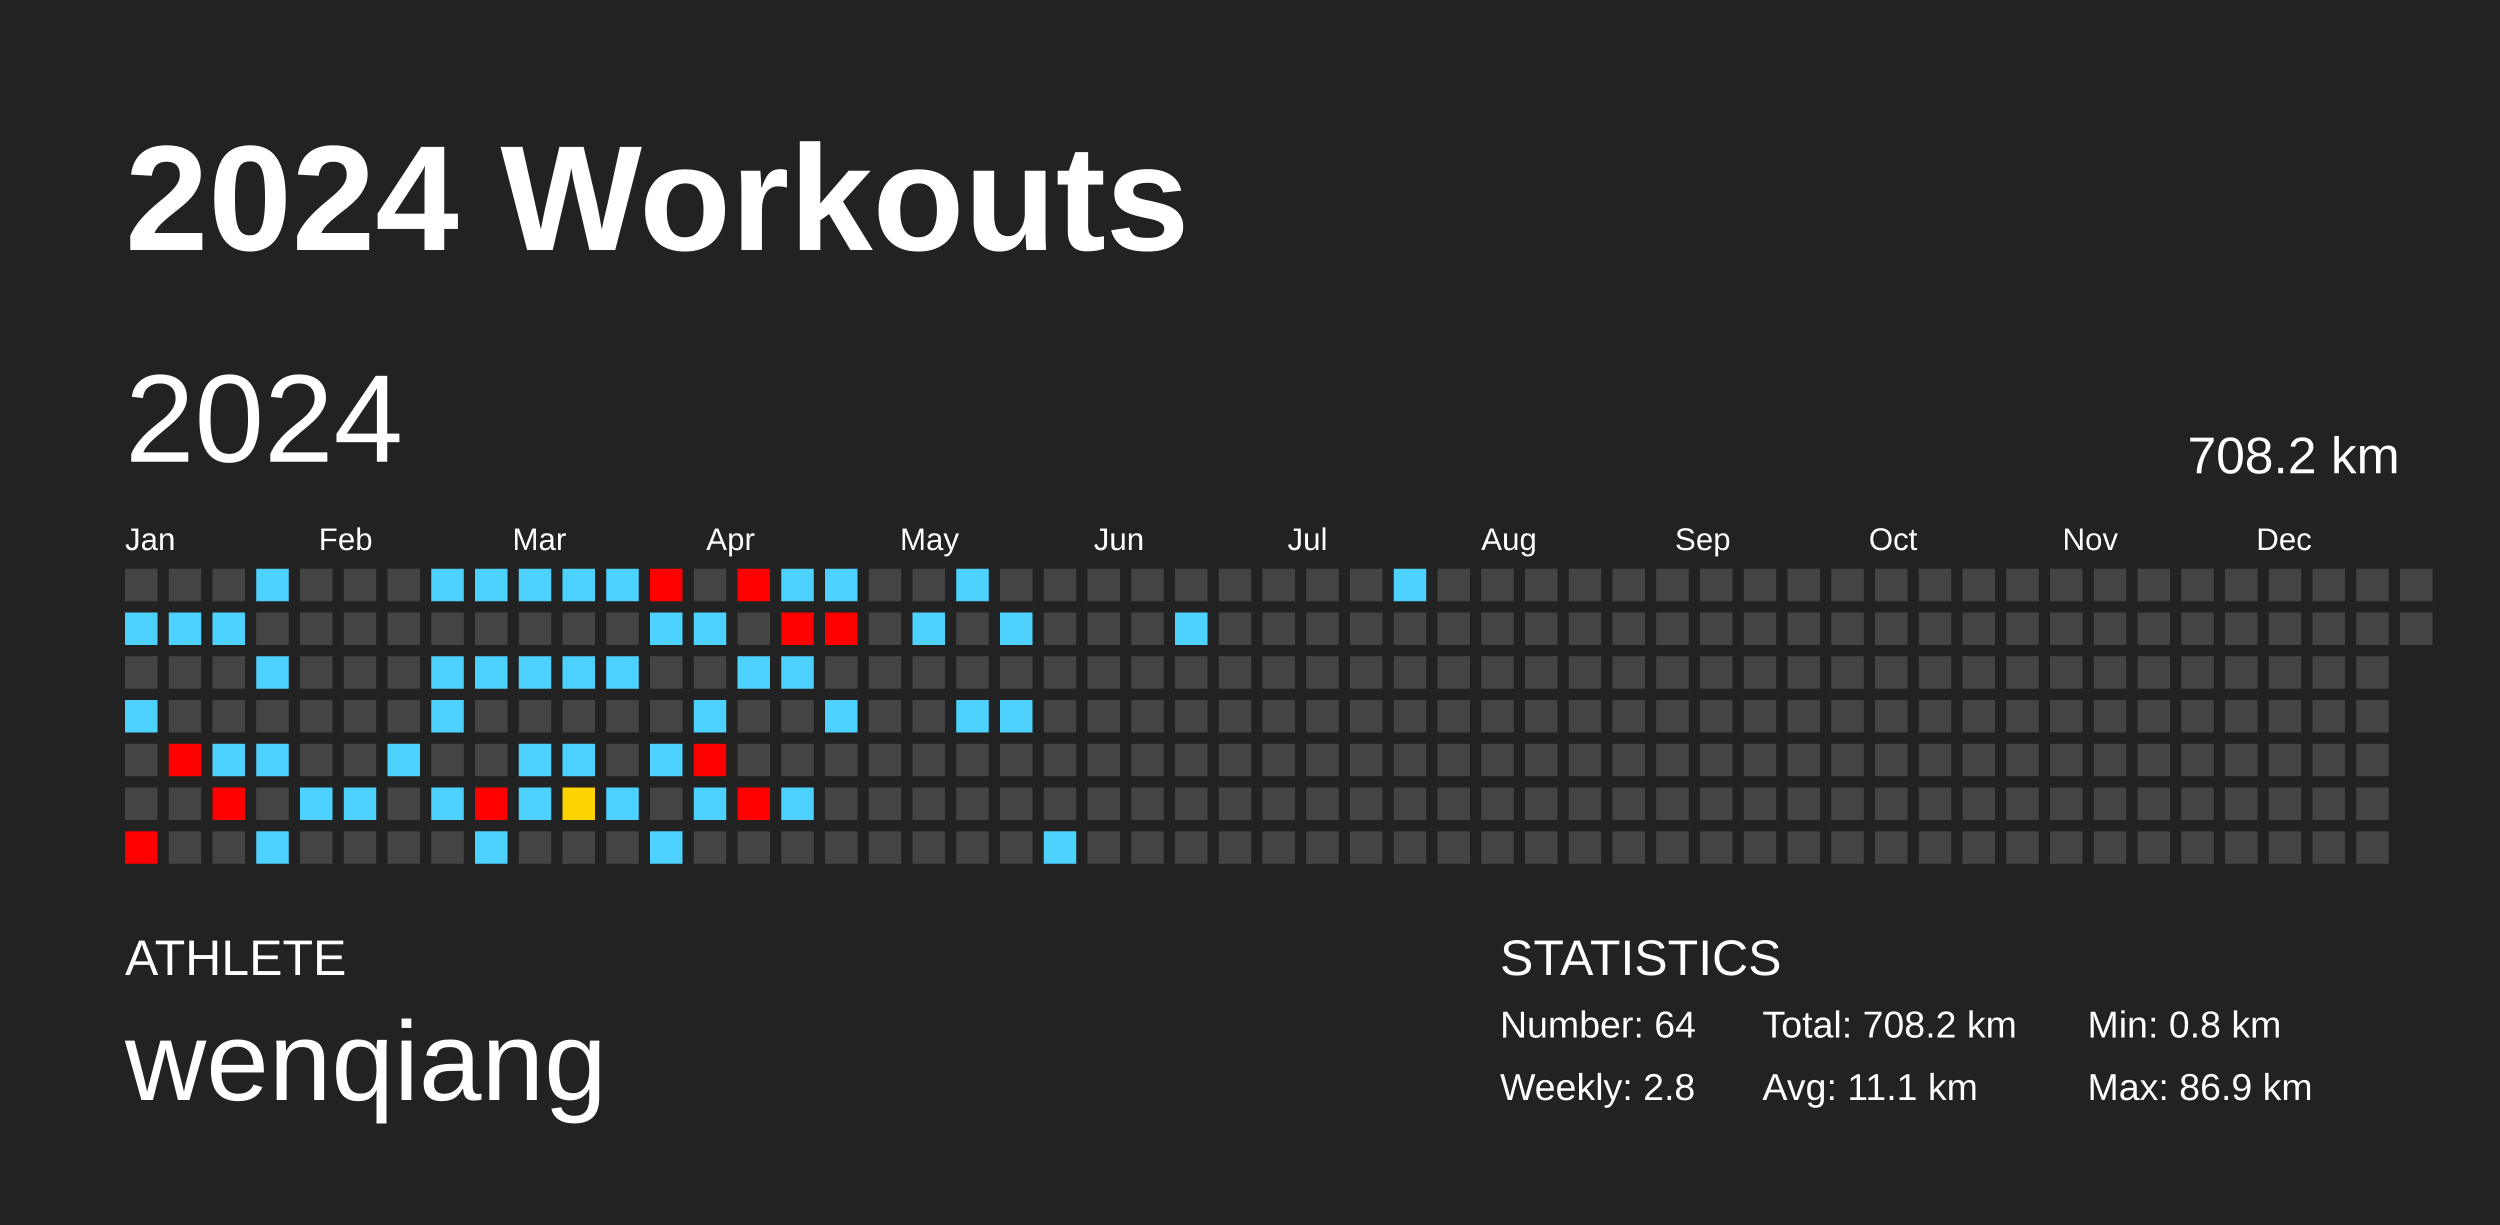
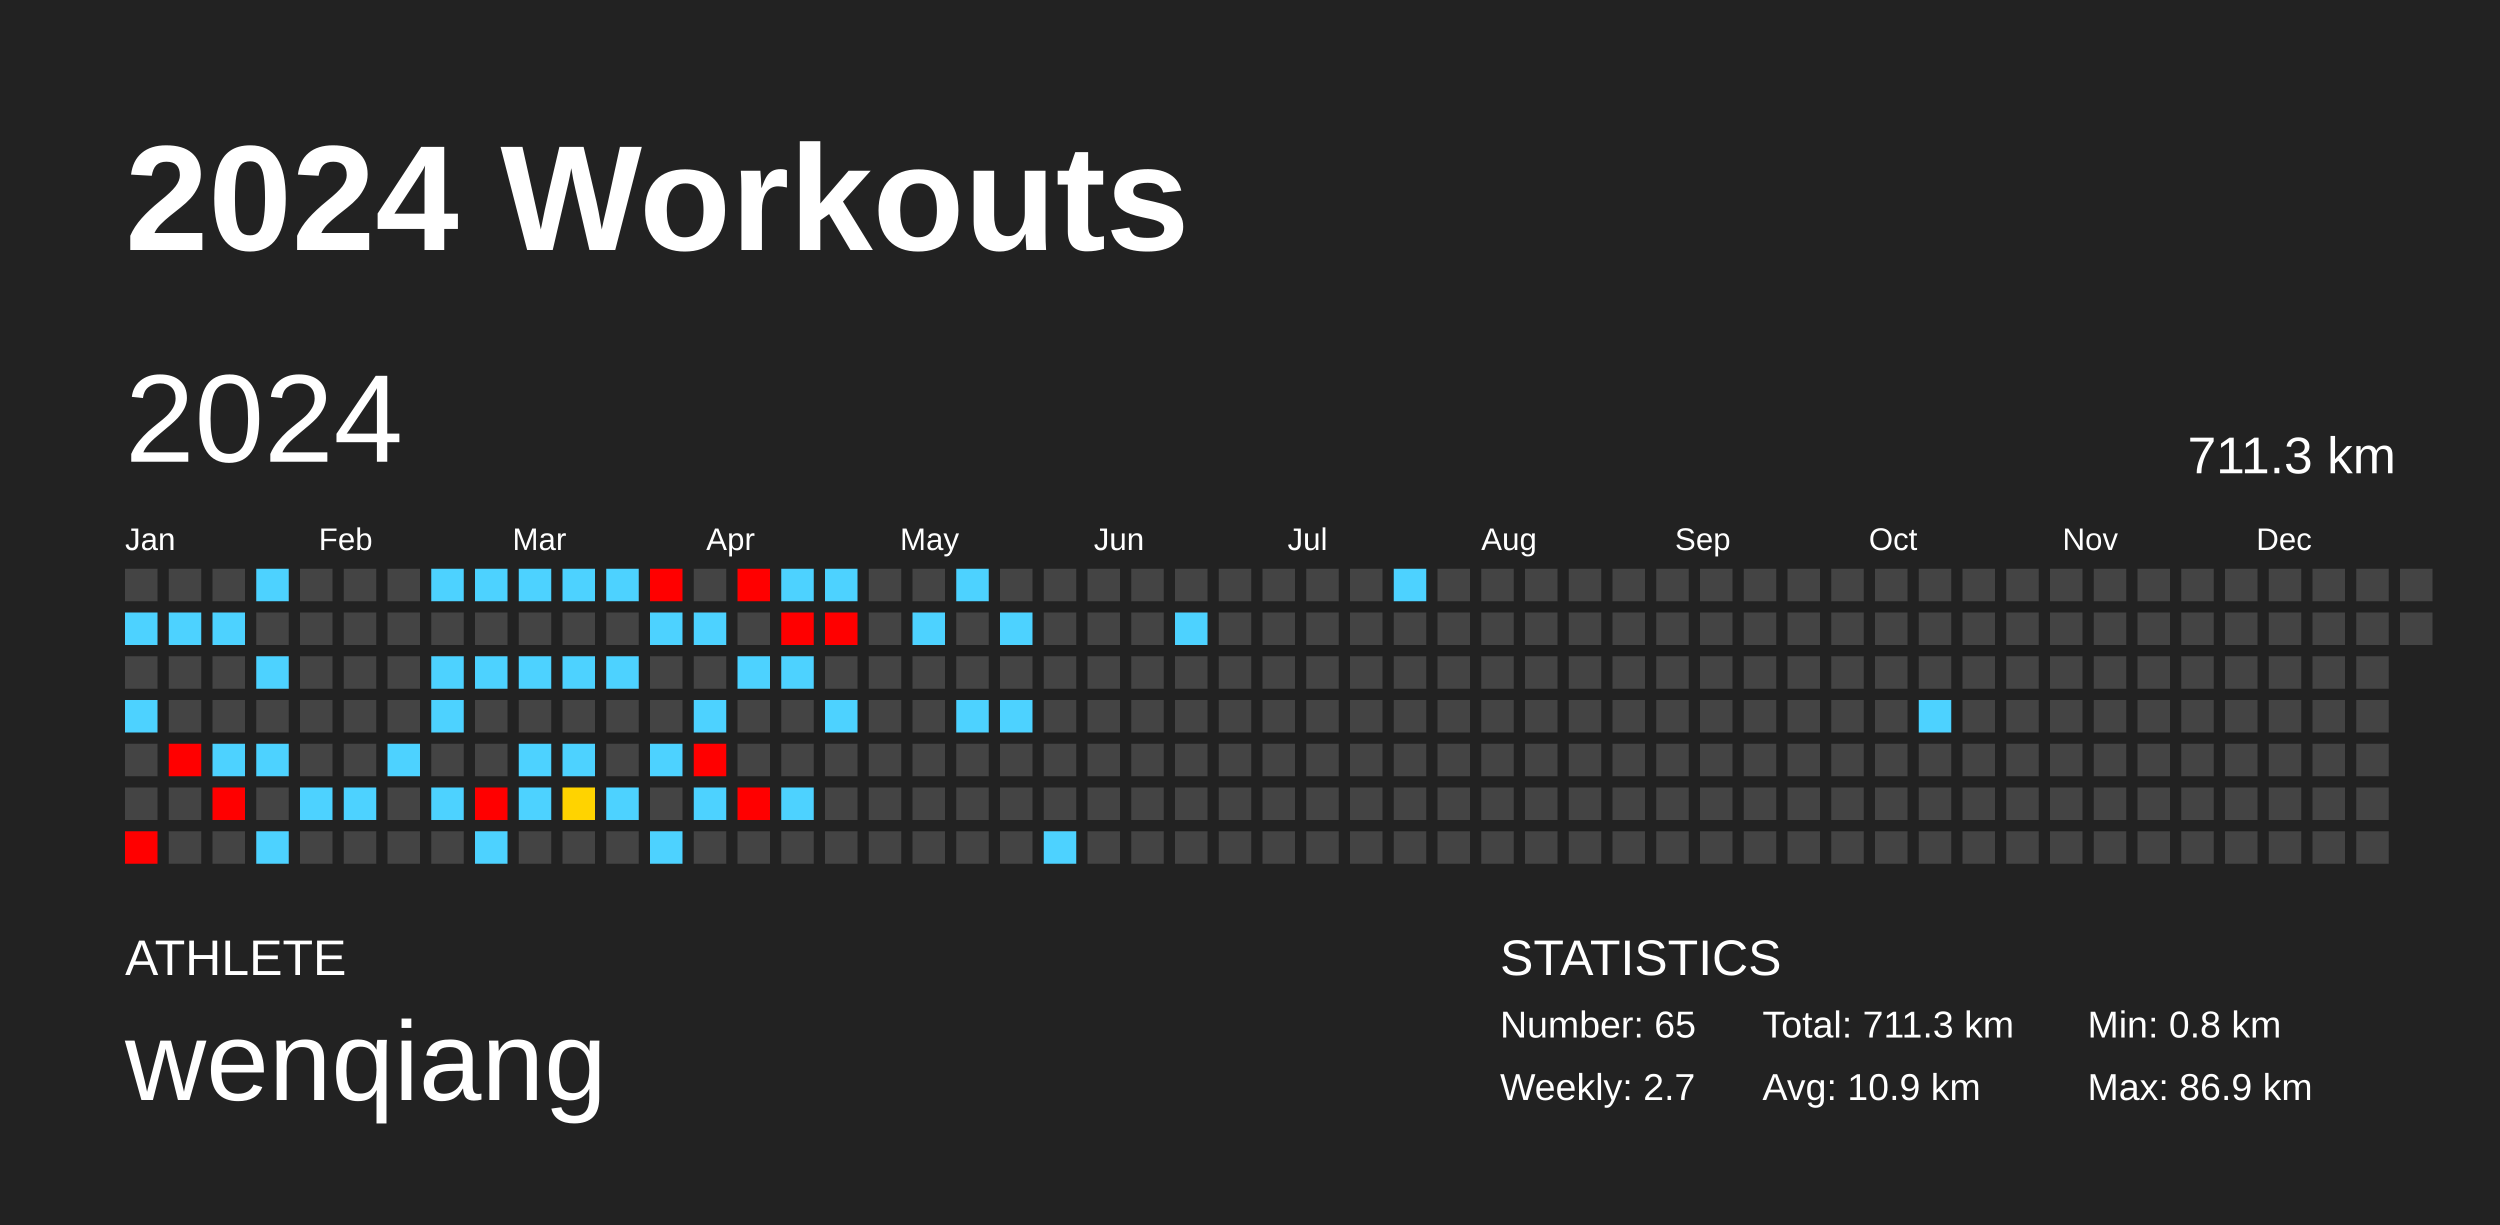
<svg xmlns="http://www.w3.org/2000/svg" baseProfile="full" height="98mm" version="1.1" viewBox="0,0,200,98" width="200mm">
  <defs />
  <rect fill="#222222" height="98" width="200" x="0" y="0" />
  <text fill="#FFFFFF" style="font-size:12px; font-family:Arial; font-weight:bold;" x="10" y="20">2024 Workouts</text>
  <text fill="#FFFFFF" style="font-size:4px; font-family:Arial" x="10" y="78">ATHLETE</text>
  <text fill="#FFFFFF" style="font-size:9px; font-family:Arial" x="10" y="88">wenqiang</text>
  <text fill="#FFFFFF" style="font-size:4px; font-family:Arial" x="120" y="78">STATISTICS</text>
-   <text fill="#FFFFFF" style="font-size:3px; font-family:Arial" x="120" y="83">Number: 64</text>
-   <text fill="#FFFFFF" style="font-size:3px; font-family:Arial" x="120" y="88">Weekly: 2.8</text>
-   <text fill="#FFFFFF" style="font-size:3px; font-family:Arial" x="141" y="83">Total: 708.2 km</text>
-   <text fill="#FFFFFF" style="font-size:3px; font-family:Arial" x="141" y="88">Avg: 11.1 km</text>
+   <text fill="#FFFFFF" style="font-size:3px; font-family:Arial" x="120" y="83">Number: 65</text>
+   <text fill="#FFFFFF" style="font-size:3px; font-family:Arial" x="120" y="88">Weekly: 2.7</text>
+   <text fill="#FFFFFF" style="font-size:3px; font-family:Arial" x="141" y="83">Total: 711.3 km</text>
+   <text fill="#FFFFFF" style="font-size:3px; font-family:Arial" x="141" y="88">Avg: 10.9 km</text>
  <text fill="#FFFFFF" style="font-size:3px; font-family:Arial" x="167" y="83">Min: 0.8 km</text>
  <text fill="#FFFFFF" style="font-size:3px; font-family:Arial" x="167" y="88">Max: 86.9 km</text>
  <text dominant-baseline="hanging" fill="#FFFFFF" style="font-size:10.0px; font-family:Arial;" x="10" y="30">2024</text>
-   <text dominant-baseline="hanging" fill="#FFFFFF" style="font-size:4.125px; font-family:Arial;" x="175" y="35">708.2 km</text>
+   <text dominant-baseline="hanging" fill="#FFFFFF" style="font-size:4.125px; font-family:Arial;" x="175" y="35">711.3 km</text>
  <text fill="#FFFFFF" style="font-size:2.5px; font-family:Arial" x="10.0" y="44">Jan</text>
  <text fill="#FFFFFF" style="font-size:2.5px; font-family:Arial" x="25.5" y="44">Feb</text>
  <text fill="#FFFFFF" style="font-size:2.5px; font-family:Arial" x="41.0" y="44">Mar</text>
  <text fill="#FFFFFF" style="font-size:2.5px; font-family:Arial" x="56.5" y="44">Apr</text>
  <text fill="#FFFFFF" style="font-size:2.5px; font-family:Arial" x="72.0" y="44">May</text>
  <text fill="#FFFFFF" style="font-size:2.5px; font-family:Arial" x="87.5" y="44">Jun</text>
  <text fill="#FFFFFF" style="font-size:2.5px; font-family:Arial" x="103.0" y="44">Jul</text>
  <text fill="#FFFFFF" style="font-size:2.5px; font-family:Arial" x="118.5" y="44">Aug</text>
  <text fill="#FFFFFF" style="font-size:2.5px; font-family:Arial" x="134.0" y="44">Sep</text>
  <text fill="#FFFFFF" style="font-size:2.5px; font-family:Arial" x="149.5" y="44">Oct</text>
  <text fill="#FFFFFF" style="font-size:2.5px; font-family:Arial" x="165.0" y="44">Nov</text>
  <text fill="#FFFFFF" style="font-size:2.5px; font-family:Arial" x="180.5" y="44">Dec</text>
  <rect fill="#444444" height="2.6" width="2.6" x="10.0" y="45.5" />
  <rect fill="#4dd2ff" height="2.6" width="2.6" x="10.0" y="49.0" />
  <rect fill="#444444" height="2.6" width="2.6" x="10.0" y="52.5" />
  <rect fill="#4dd2ff" height="2.6" width="2.6" x="10.0" y="56.0" />
  <rect fill="#444444" height="2.6" width="2.6" x="10.0" y="59.5" />
  <rect fill="#444444" height="2.6" width="2.6" x="10.0" y="63.0" />
  <rect fill="red" height="2.6" width="2.6" x="10.0" y="66.5" />
  <rect fill="#444444" height="2.6" width="2.6" x="13.5" y="45.5" />
  <rect fill="#4dd2ff" height="2.6" width="2.6" x="13.5" y="49.0" />
  <rect fill="#444444" height="2.6" width="2.6" x="13.5" y="52.5" />
  <rect fill="#444444" height="2.6" width="2.6" x="13.5" y="56.0" />
  <rect fill="red" height="2.6" width="2.6" x="13.5" y="59.5" />
  <rect fill="#444444" height="2.6" width="2.6" x="13.5" y="63.0" />
  <rect fill="#444444" height="2.6" width="2.6" x="13.5" y="66.5" />
  <rect fill="#444444" height="2.6" width="2.6" x="17.0" y="45.5" />
  <rect fill="#4dd2ff" height="2.6" width="2.6" x="17.0" y="49.0" />
  <rect fill="#444444" height="2.6" width="2.6" x="17.0" y="52.5" />
  <rect fill="#444444" height="2.6" width="2.6" x="17.0" y="56.0" />
  <rect fill="#4dd2ff" height="2.6" width="2.6" x="17.0" y="59.5" />
  <rect fill="red" height="2.6" width="2.6" x="17.0" y="63.0" />
  <rect fill="#444444" height="2.6" width="2.6" x="17.0" y="66.5" />
  <rect fill="#4dd2ff" height="2.6" width="2.6" x="20.5" y="45.5" />
  <rect fill="#444444" height="2.6" width="2.6" x="20.5" y="49.0" />
  <rect fill="#4dd2ff" height="2.6" width="2.6" x="20.5" y="52.5" />
  <rect fill="#444444" height="2.6" width="2.6" x="20.5" y="56.0" />
  <rect fill="#4dd2ff" height="2.6" width="2.6" x="20.5" y="59.5" />
  <rect fill="#444444" height="2.6" width="2.6" x="20.5" y="63.0" />
  <rect fill="#4dd2ff" height="2.6" width="2.6" x="20.5" y="66.5" />
  <rect fill="#444444" height="2.6" width="2.6" x="24.0" y="45.5" />
  <rect fill="#444444" height="2.6" width="2.6" x="24.0" y="49.0" />
  <rect fill="#444444" height="2.6" width="2.6" x="24.0" y="52.5" />
  <rect fill="#444444" height="2.6" width="2.6" x="24.0" y="56.0" />
  <rect fill="#444444" height="2.6" width="2.6" x="24.0" y="59.5" />
  <rect fill="#4dd2ff" height="2.6" width="2.6" x="24.0" y="63.0" />
  <rect fill="#444444" height="2.6" width="2.6" x="24.0" y="66.5" />
  <rect fill="#444444" height="2.6" width="2.6" x="27.5" y="45.5" />
  <rect fill="#444444" height="2.6" width="2.6" x="27.5" y="49.0" />
  <rect fill="#444444" height="2.6" width="2.6" x="27.5" y="52.5" />
  <rect fill="#444444" height="2.6" width="2.6" x="27.5" y="56.0" />
  <rect fill="#444444" height="2.6" width="2.6" x="27.5" y="59.5" />
  <rect fill="#4dd2ff" height="2.6" width="2.6" x="27.5" y="63.0" />
  <rect fill="#444444" height="2.6" width="2.6" x="27.5" y="66.5" />
  <rect fill="#444444" height="2.6" width="2.6" x="31.0" y="45.5" />
  <rect fill="#444444" height="2.6" width="2.6" x="31.0" y="49.0" />
  <rect fill="#444444" height="2.6" width="2.6" x="31.0" y="52.5" />
  <rect fill="#444444" height="2.6" width="2.6" x="31.0" y="56.0" />
  <rect fill="#4dd2ff" height="2.6" width="2.6" x="31.0" y="59.5" />
  <rect fill="#444444" height="2.6" width="2.6" x="31.0" y="63.0" />
  <rect fill="#444444" height="2.6" width="2.6" x="31.0" y="66.5" />
  <rect fill="#4dd2ff" height="2.6" width="2.6" x="34.5" y="45.5" />
  <rect fill="#444444" height="2.6" width="2.6" x="34.5" y="49.0" />
  <rect fill="#4dd2ff" height="2.6" width="2.6" x="34.5" y="52.5" />
  <rect fill="#4dd2ff" height="2.6" width="2.6" x="34.5" y="56.0" />
  <rect fill="#444444" height="2.6" width="2.6" x="34.5" y="59.5" />
  <rect fill="#4dd2ff" height="2.6" width="2.6" x="34.5" y="63.0" />
  <rect fill="#444444" height="2.6" width="2.6" x="34.5" y="66.5" />
  <rect fill="#4dd2ff" height="2.6" width="2.6" x="38.0" y="45.5" />
  <rect fill="#444444" height="2.6" width="2.6" x="38.0" y="49.0" />
  <rect fill="#4dd2ff" height="2.6" width="2.6" x="38.0" y="52.5" />
  <rect fill="#444444" height="2.6" width="2.6" x="38.0" y="56.0" />
  <rect fill="#444444" height="2.6" width="2.6" x="38.0" y="59.5" />
  <rect fill="red" height="2.6" width="2.6" x="38.0" y="63.0" />
  <rect fill="#4dd2ff" height="2.6" width="2.6" x="38.0" y="66.5" />
  <rect fill="#4dd2ff" height="2.6" width="2.6" x="41.5" y="45.5" />
  <rect fill="#444444" height="2.6" width="2.6" x="41.5" y="49.0" />
  <rect fill="#4dd2ff" height="2.6" width="2.6" x="41.5" y="52.5" />
  <rect fill="#444444" height="2.6" width="2.6" x="41.5" y="56.0" />
  <rect fill="#4dd2ff" height="2.6" width="2.6" x="41.5" y="59.5" />
  <rect fill="#4dd2ff" height="2.6" width="2.6" x="41.5" y="63.0" />
  <rect fill="#444444" height="2.6" width="2.6" x="41.5" y="66.5" />
  <rect fill="#4dd2ff" height="2.6" width="2.6" x="45.0" y="45.5" />
  <rect fill="#444444" height="2.6" width="2.6" x="45.0" y="49.0" />
  <rect fill="#4dd2ff" height="2.6" width="2.6" x="45.0" y="52.5" />
  <rect fill="#444444" height="2.6" width="2.6" x="45.0" y="56.0" />
  <rect fill="#4dd2ff" height="2.6" width="2.6" x="45.0" y="59.5" />
  <rect fill="#ffd300" height="2.6" width="2.6" x="45.0" y="63.0" />
  <rect fill="#444444" height="2.6" width="2.6" x="45.0" y="66.5" />
  <rect fill="#4dd2ff" height="2.6" width="2.6" x="48.5" y="45.5" />
  <rect fill="#444444" height="2.6" width="2.6" x="48.5" y="49.0" />
  <rect fill="#4dd2ff" height="2.6" width="2.6" x="48.5" y="52.5" />
  <rect fill="#444444" height="2.6" width="2.6" x="48.5" y="56.0" />
  <rect fill="#444444" height="2.6" width="2.6" x="48.5" y="59.5" />
  <rect fill="#4dd2ff" height="2.6" width="2.6" x="48.5" y="63.0" />
  <rect fill="#444444" height="2.6" width="2.6" x="48.5" y="66.5" />
  <rect fill="red" height="2.6" width="2.6" x="52.0" y="45.5" />
  <rect fill="#4dd2ff" height="2.6" width="2.6" x="52.0" y="49.0" />
  <rect fill="#444444" height="2.6" width="2.6" x="52.0" y="52.5" />
  <rect fill="#444444" height="2.6" width="2.6" x="52.0" y="56.0" />
  <rect fill="#4dd2ff" height="2.6" width="2.6" x="52.0" y="59.5" />
  <rect fill="#444444" height="2.6" width="2.6" x="52.0" y="63.0" />
  <rect fill="#4dd2ff" height="2.6" width="2.6" x="52.0" y="66.5" />
  <rect fill="#444444" height="2.6" width="2.6" x="55.5" y="45.5" />
  <rect fill="#4dd2ff" height="2.6" width="2.6" x="55.5" y="49.0" />
  <rect fill="#444444" height="2.6" width="2.6" x="55.5" y="52.5" />
  <rect fill="#4dd2ff" height="2.6" width="2.6" x="55.5" y="56.0" />
  <rect fill="red" height="2.6" width="2.6" x="55.5" y="59.5" />
  <rect fill="#4dd2ff" height="2.6" width="2.6" x="55.5" y="63.0" />
  <rect fill="#444444" height="2.6" width="2.6" x="55.5" y="66.5" />
  <rect fill="red" height="2.6" width="2.6" x="59.0" y="45.5" />
  <rect fill="#444444" height="2.6" width="2.6" x="59.0" y="49.0" />
  <rect fill="#4dd2ff" height="2.6" width="2.6" x="59.0" y="52.5" />
  <rect fill="#444444" height="2.6" width="2.6" x="59.0" y="56.0" />
  <rect fill="#444444" height="2.6" width="2.6" x="59.0" y="59.5" />
  <rect fill="red" height="2.6" width="2.6" x="59.0" y="63.0" />
  <rect fill="#444444" height="2.6" width="2.6" x="59.0" y="66.5" />
  <rect fill="#4dd2ff" height="2.6" width="2.6" x="62.5" y="45.5" />
  <rect fill="red" height="2.6" width="2.6" x="62.5" y="49.0" />
  <rect fill="#4dd2ff" height="2.6" width="2.6" x="62.5" y="52.5" />
  <rect fill="#444444" height="2.6" width="2.6" x="62.5" y="56.0" />
  <rect fill="#444444" height="2.6" width="2.6" x="62.5" y="59.5" />
  <rect fill="#4dd2ff" height="2.6" width="2.6" x="62.5" y="63.0" />
  <rect fill="#444444" height="2.6" width="2.6" x="62.5" y="66.5" />
  <rect fill="#4dd2ff" height="2.6" width="2.6" x="66.0" y="45.5" />
  <rect fill="red" height="2.6" width="2.6" x="66.0" y="49.0" />
  <rect fill="#444444" height="2.6" width="2.6" x="66.0" y="52.5" />
  <rect fill="#4dd2ff" height="2.6" width="2.6" x="66.0" y="56.0" />
  <rect fill="#444444" height="2.6" width="2.6" x="66.0" y="59.5" />
  <rect fill="#444444" height="2.6" width="2.6" x="66.0" y="63.0" />
  <rect fill="#444444" height="2.6" width="2.6" x="66.0" y="66.5" />
  <rect fill="#444444" height="2.6" width="2.6" x="69.5" y="45.5" />
  <rect fill="#444444" height="2.6" width="2.6" x="69.5" y="49.0" />
  <rect fill="#444444" height="2.6" width="2.6" x="69.5" y="52.5" />
  <rect fill="#444444" height="2.6" width="2.6" x="69.5" y="56.0" />
  <rect fill="#444444" height="2.6" width="2.6" x="69.5" y="59.5" />
  <rect fill="#444444" height="2.6" width="2.6" x="69.5" y="63.0" />
  <rect fill="#444444" height="2.6" width="2.6" x="69.5" y="66.5" />
  <rect fill="#444444" height="2.6" width="2.6" x="73.0" y="45.5" />
  <rect fill="#4dd2ff" height="2.6" width="2.6" x="73.0" y="49.0" />
  <rect fill="#444444" height="2.6" width="2.6" x="73.0" y="52.5" />
  <rect fill="#444444" height="2.6" width="2.6" x="73.0" y="56.0" />
  <rect fill="#444444" height="2.6" width="2.6" x="73.0" y="59.5" />
  <rect fill="#444444" height="2.6" width="2.6" x="73.0" y="63.0" />
  <rect fill="#444444" height="2.6" width="2.6" x="73.0" y="66.5" />
  <rect fill="#4dd2ff" height="2.6" width="2.6" x="76.5" y="45.5" />
  <rect fill="#444444" height="2.6" width="2.6" x="76.5" y="49.0" />
  <rect fill="#444444" height="2.6" width="2.6" x="76.5" y="52.5" />
  <rect fill="#4dd2ff" height="2.6" width="2.6" x="76.5" y="56.0" />
  <rect fill="#444444" height="2.6" width="2.6" x="76.5" y="59.5" />
  <rect fill="#444444" height="2.6" width="2.6" x="76.5" y="63.0" />
  <rect fill="#444444" height="2.6" width="2.6" x="76.5" y="66.5" />
  <rect fill="#444444" height="2.6" width="2.6" x="80.0" y="45.5" />
  <rect fill="#4dd2ff" height="2.6" width="2.6" x="80.0" y="49.0" />
  <rect fill="#444444" height="2.6" width="2.6" x="80.0" y="52.5" />
  <rect fill="#4dd2ff" height="2.6" width="2.6" x="80.0" y="56.0" />
  <rect fill="#444444" height="2.6" width="2.6" x="80.0" y="59.5" />
  <rect fill="#444444" height="2.6" width="2.6" x="80.0" y="63.0" />
  <rect fill="#444444" height="2.6" width="2.6" x="80.0" y="66.5" />
  <rect fill="#444444" height="2.6" width="2.6" x="83.5" y="45.5" />
  <rect fill="#444444" height="2.6" width="2.6" x="83.5" y="49.0" />
  <rect fill="#444444" height="2.6" width="2.6" x="83.5" y="52.5" />
  <rect fill="#444444" height="2.6" width="2.6" x="83.5" y="56.0" />
  <rect fill="#444444" height="2.6" width="2.6" x="83.5" y="59.5" />
  <rect fill="#444444" height="2.6" width="2.6" x="83.5" y="63.0" />
  <rect fill="#4dd2ff" height="2.6" width="2.6" x="83.5" y="66.5" />
  <rect fill="#444444" height="2.6" width="2.6" x="87.0" y="45.5" />
  <rect fill="#444444" height="2.6" width="2.6" x="87.0" y="49.0" />
  <rect fill="#444444" height="2.6" width="2.6" x="87.0" y="52.5" />
  <rect fill="#444444" height="2.6" width="2.6" x="87.0" y="56.0" />
  <rect fill="#444444" height="2.6" width="2.6" x="87.0" y="59.5" />
  <rect fill="#444444" height="2.6" width="2.6" x="87.0" y="63.0" />
  <rect fill="#444444" height="2.6" width="2.6" x="87.0" y="66.5" />
  <rect fill="#444444" height="2.6" width="2.6" x="90.5" y="45.5" />
  <rect fill="#444444" height="2.6" width="2.6" x="90.5" y="49.0" />
  <rect fill="#444444" height="2.6" width="2.6" x="90.5" y="52.5" />
  <rect fill="#444444" height="2.6" width="2.6" x="90.5" y="56.0" />
  <rect fill="#444444" height="2.6" width="2.6" x="90.5" y="59.5" />
  <rect fill="#444444" height="2.6" width="2.6" x="90.5" y="63.0" />
  <rect fill="#444444" height="2.6" width="2.6" x="90.5" y="66.5" />
  <rect fill="#444444" height="2.6" width="2.6" x="94.0" y="45.5" />
  <rect fill="#4dd2ff" height="2.6" width="2.6" x="94.0" y="49.0" />
  <rect fill="#444444" height="2.6" width="2.6" x="94.0" y="52.5" />
  <rect fill="#444444" height="2.6" width="2.6" x="94.0" y="56.0" />
  <rect fill="#444444" height="2.6" width="2.6" x="94.0" y="59.5" />
  <rect fill="#444444" height="2.6" width="2.6" x="94.0" y="63.0" />
  <rect fill="#444444" height="2.6" width="2.6" x="94.0" y="66.5" />
  <rect fill="#444444" height="2.6" width="2.6" x="97.5" y="45.5" />
  <rect fill="#444444" height="2.6" width="2.6" x="97.5" y="49.0" />
  <rect fill="#444444" height="2.6" width="2.6" x="97.5" y="52.5" />
  <rect fill="#444444" height="2.6" width="2.6" x="97.5" y="56.0" />
  <rect fill="#444444" height="2.6" width="2.6" x="97.5" y="59.5" />
  <rect fill="#444444" height="2.6" width="2.6" x="97.5" y="63.0" />
  <rect fill="#444444" height="2.6" width="2.6" x="97.5" y="66.5" />
  <rect fill="#444444" height="2.6" width="2.6" x="101.0" y="45.5" />
  <rect fill="#444444" height="2.6" width="2.6" x="101.0" y="49.0" />
  <rect fill="#444444" height="2.6" width="2.6" x="101.0" y="52.5" />
  <rect fill="#444444" height="2.6" width="2.6" x="101.0" y="56.0" />
  <rect fill="#444444" height="2.6" width="2.6" x="101.0" y="59.5" />
  <rect fill="#444444" height="2.6" width="2.6" x="101.0" y="63.0" />
  <rect fill="#444444" height="2.6" width="2.6" x="101.0" y="66.5" />
  <rect fill="#444444" height="2.6" width="2.6" x="104.5" y="45.5" />
  <rect fill="#444444" height="2.6" width="2.6" x="104.5" y="49.0" />
  <rect fill="#444444" height="2.6" width="2.6" x="104.5" y="52.5" />
  <rect fill="#444444" height="2.6" width="2.6" x="104.5" y="56.0" />
  <rect fill="#444444" height="2.6" width="2.6" x="104.5" y="59.5" />
  <rect fill="#444444" height="2.6" width="2.6" x="104.5" y="63.0" />
  <rect fill="#444444" height="2.6" width="2.6" x="104.5" y="66.5" />
  <rect fill="#444444" height="2.6" width="2.6" x="108.0" y="45.5" />
  <rect fill="#444444" height="2.6" width="2.6" x="108.0" y="49.0" />
  <rect fill="#444444" height="2.6" width="2.6" x="108.0" y="52.5" />
  <rect fill="#444444" height="2.6" width="2.6" x="108.0" y="56.0" />
  <rect fill="#444444" height="2.6" width="2.6" x="108.0" y="59.5" />
  <rect fill="#444444" height="2.6" width="2.6" x="108.0" y="63.0" />
  <rect fill="#444444" height="2.6" width="2.6" x="108.0" y="66.5" />
  <rect fill="#4dd2ff" height="2.6" width="2.6" x="111.5" y="45.5" />
  <rect fill="#444444" height="2.6" width="2.6" x="111.5" y="49.0" />
  <rect fill="#444444" height="2.6" width="2.6" x="111.5" y="52.5" />
  <rect fill="#444444" height="2.6" width="2.6" x="111.5" y="56.0" />
  <rect fill="#444444" height="2.6" width="2.6" x="111.5" y="59.5" />
  <rect fill="#444444" height="2.6" width="2.6" x="111.5" y="63.0" />
  <rect fill="#444444" height="2.6" width="2.6" x="111.5" y="66.5" />
  <rect fill="#444444" height="2.6" width="2.6" x="115.0" y="45.5" />
  <rect fill="#444444" height="2.6" width="2.6" x="115.0" y="49.0" />
  <rect fill="#444444" height="2.6" width="2.6" x="115.0" y="52.5" />
  <rect fill="#444444" height="2.6" width="2.6" x="115.0" y="56.0" />
  <rect fill="#444444" height="2.6" width="2.6" x="115.0" y="59.5" />
  <rect fill="#444444" height="2.6" width="2.6" x="115.0" y="63.0" />
  <rect fill="#444444" height="2.6" width="2.6" x="115.0" y="66.5" />
  <rect fill="#444444" height="2.6" width="2.6" x="118.5" y="45.5" />
  <rect fill="#444444" height="2.6" width="2.6" x="118.5" y="49.0" />
  <rect fill="#444444" height="2.6" width="2.6" x="118.5" y="52.5" />
  <rect fill="#444444" height="2.6" width="2.6" x="118.5" y="56.0" />
  <rect fill="#444444" height="2.6" width="2.6" x="118.5" y="59.5" />
  <rect fill="#444444" height="2.6" width="2.6" x="118.5" y="63.0" />
  <rect fill="#444444" height="2.6" width="2.6" x="118.5" y="66.5" />
  <rect fill="#444444" height="2.6" width="2.6" x="122.0" y="45.5" />
  <rect fill="#444444" height="2.6" width="2.6" x="122.0" y="49.0" />
  <rect fill="#444444" height="2.6" width="2.6" x="122.0" y="52.5" />
  <rect fill="#444444" height="2.6" width="2.6" x="122.0" y="56.0" />
  <rect fill="#444444" height="2.6" width="2.6" x="122.0" y="59.5" />
  <rect fill="#444444" height="2.6" width="2.6" x="122.0" y="63.0" />
  <rect fill="#444444" height="2.6" width="2.6" x="122.0" y="66.5" />
  <rect fill="#444444" height="2.6" width="2.6" x="125.5" y="45.5" />
  <rect fill="#444444" height="2.6" width="2.6" x="125.5" y="49.0" />
  <rect fill="#444444" height="2.6" width="2.6" x="125.5" y="52.5" />
  <rect fill="#444444" height="2.6" width="2.6" x="125.5" y="56.0" />
  <rect fill="#444444" height="2.6" width="2.6" x="125.5" y="59.5" />
  <rect fill="#444444" height="2.6" width="2.6" x="125.5" y="63.0" />
  <rect fill="#444444" height="2.6" width="2.6" x="125.5" y="66.5" />
  <rect fill="#444444" height="2.6" width="2.6" x="129.0" y="45.5" />
  <rect fill="#444444" height="2.6" width="2.6" x="129.0" y="49.0" />
  <rect fill="#444444" height="2.6" width="2.6" x="129.0" y="52.5" />
  <rect fill="#444444" height="2.6" width="2.6" x="129.0" y="56.0" />
  <rect fill="#444444" height="2.6" width="2.6" x="129.0" y="59.5" />
  <rect fill="#444444" height="2.6" width="2.6" x="129.0" y="63.0" />
  <rect fill="#444444" height="2.6" width="2.6" x="129.0" y="66.5" />
  <rect fill="#444444" height="2.6" width="2.6" x="132.5" y="45.5" />
  <rect fill="#444444" height="2.6" width="2.6" x="132.5" y="49.0" />
  <rect fill="#444444" height="2.6" width="2.6" x="132.5" y="52.5" />
  <rect fill="#444444" height="2.6" width="2.6" x="132.5" y="56.0" />
  <rect fill="#444444" height="2.6" width="2.6" x="132.5" y="59.5" />
  <rect fill="#444444" height="2.6" width="2.6" x="132.5" y="63.0" />
  <rect fill="#444444" height="2.6" width="2.6" x="132.5" y="66.5" />
  <rect fill="#444444" height="2.6" width="2.6" x="136.0" y="45.5" />
  <rect fill="#444444" height="2.6" width="2.6" x="136.0" y="49.0" />
  <rect fill="#444444" height="2.6" width="2.6" x="136.0" y="52.5" />
  <rect fill="#444444" height="2.6" width="2.6" x="136.0" y="56.0" />
  <rect fill="#444444" height="2.6" width="2.6" x="136.0" y="59.5" />
  <rect fill="#444444" height="2.6" width="2.6" x="136.0" y="63.0" />
  <rect fill="#444444" height="2.6" width="2.6" x="136.0" y="66.5" />
  <rect fill="#444444" height="2.6" width="2.6" x="139.5" y="45.5" />
  <rect fill="#444444" height="2.6" width="2.6" x="139.5" y="49.0" />
  <rect fill="#444444" height="2.6" width="2.6" x="139.5" y="52.5" />
  <rect fill="#444444" height="2.6" width="2.6" x="139.5" y="56.0" />
  <rect fill="#444444" height="2.6" width="2.6" x="139.5" y="59.5" />
  <rect fill="#444444" height="2.6" width="2.6" x="139.5" y="63.0" />
  <rect fill="#444444" height="2.6" width="2.6" x="139.5" y="66.5" />
  <rect fill="#444444" height="2.6" width="2.6" x="143.0" y="45.5" />
  <rect fill="#444444" height="2.6" width="2.6" x="143.0" y="49.0" />
  <rect fill="#444444" height="2.6" width="2.6" x="143.0" y="52.5" />
  <rect fill="#444444" height="2.6" width="2.6" x="143.0" y="56.0" />
  <rect fill="#444444" height="2.6" width="2.6" x="143.0" y="59.5" />
  <rect fill="#444444" height="2.6" width="2.6" x="143.0" y="63.0" />
  <rect fill="#444444" height="2.6" width="2.6" x="143.0" y="66.5" />
  <rect fill="#444444" height="2.6" width="2.6" x="146.5" y="45.5" />
  <rect fill="#444444" height="2.6" width="2.6" x="146.5" y="49.0" />
  <rect fill="#444444" height="2.6" width="2.6" x="146.5" y="52.5" />
  <rect fill="#444444" height="2.6" width="2.6" x="146.5" y="56.0" />
  <rect fill="#444444" height="2.6" width="2.6" x="146.5" y="59.5" />
  <rect fill="#444444" height="2.6" width="2.6" x="146.5" y="63.0" />
  <rect fill="#444444" height="2.6" width="2.6" x="146.5" y="66.5" />
  <rect fill="#444444" height="2.6" width="2.6" x="150.0" y="45.5" />
  <rect fill="#444444" height="2.6" width="2.6" x="150.0" y="49.0" />
  <rect fill="#444444" height="2.6" width="2.6" x="150.0" y="52.5" />
  <rect fill="#444444" height="2.6" width="2.6" x="150.0" y="56.0" />
  <rect fill="#444444" height="2.6" width="2.6" x="150.0" y="59.5" />
  <rect fill="#444444" height="2.6" width="2.6" x="150.0" y="63.0" />
  <rect fill="#444444" height="2.6" width="2.6" x="150.0" y="66.5" />
  <rect fill="#444444" height="2.6" width="2.6" x="153.5" y="45.5" />
  <rect fill="#444444" height="2.6" width="2.6" x="153.5" y="49.0" />
  <rect fill="#444444" height="2.6" width="2.6" x="153.5" y="52.5" />
-   <rect fill="#444444" height="2.6" width="2.6" x="153.5" y="56.0" />
+   <rect fill="#4dd2ff" height="2.6" width="2.6" x="153.5" y="56.0" />
  <rect fill="#444444" height="2.6" width="2.6" x="153.5" y="59.5" />
  <rect fill="#444444" height="2.6" width="2.6" x="153.5" y="63.0" />
  <rect fill="#444444" height="2.6" width="2.6" x="153.5" y="66.5" />
  <rect fill="#444444" height="2.6" width="2.6" x="157.0" y="45.5" />
  <rect fill="#444444" height="2.6" width="2.6" x="157.0" y="49.0" />
  <rect fill="#444444" height="2.6" width="2.6" x="157.0" y="52.5" />
  <rect fill="#444444" height="2.6" width="2.6" x="157.0" y="56.0" />
  <rect fill="#444444" height="2.6" width="2.6" x="157.0" y="59.5" />
  <rect fill="#444444" height="2.6" width="2.6" x="157.0" y="63.0" />
  <rect fill="#444444" height="2.6" width="2.6" x="157.0" y="66.5" />
  <rect fill="#444444" height="2.6" width="2.6" x="160.5" y="45.5" />
  <rect fill="#444444" height="2.6" width="2.6" x="160.5" y="49.0" />
  <rect fill="#444444" height="2.6" width="2.6" x="160.5" y="52.5" />
  <rect fill="#444444" height="2.6" width="2.6" x="160.5" y="56.0" />
  <rect fill="#444444" height="2.6" width="2.6" x="160.5" y="59.5" />
  <rect fill="#444444" height="2.6" width="2.6" x="160.5" y="63.0" />
  <rect fill="#444444" height="2.6" width="2.6" x="160.5" y="66.5" />
  <rect fill="#444444" height="2.6" width="2.6" x="164.0" y="45.5" />
  <rect fill="#444444" height="2.6" width="2.6" x="164.0" y="49.0" />
  <rect fill="#444444" height="2.6" width="2.6" x="164.0" y="52.5" />
  <rect fill="#444444" height="2.6" width="2.6" x="164.0" y="56.0" />
  <rect fill="#444444" height="2.6" width="2.6" x="164.0" y="59.5" />
  <rect fill="#444444" height="2.6" width="2.6" x="164.0" y="63.0" />
  <rect fill="#444444" height="2.6" width="2.6" x="164.0" y="66.5" />
  <rect fill="#444444" height="2.6" width="2.6" x="167.5" y="45.5" />
  <rect fill="#444444" height="2.6" width="2.6" x="167.5" y="49.0" />
  <rect fill="#444444" height="2.6" width="2.6" x="167.5" y="52.5" />
  <rect fill="#444444" height="2.6" width="2.6" x="167.5" y="56.0" />
  <rect fill="#444444" height="2.6" width="2.6" x="167.5" y="59.5" />
  <rect fill="#444444" height="2.6" width="2.6" x="167.5" y="63.0" />
  <rect fill="#444444" height="2.6" width="2.6" x="167.5" y="66.5" />
  <rect fill="#444444" height="2.6" width="2.6" x="171.0" y="45.5" />
  <rect fill="#444444" height="2.6" width="2.6" x="171.0" y="49.0" />
  <rect fill="#444444" height="2.6" width="2.6" x="171.0" y="52.5" />
  <rect fill="#444444" height="2.6" width="2.6" x="171.0" y="56.0" />
  <rect fill="#444444" height="2.6" width="2.6" x="171.0" y="59.5" />
  <rect fill="#444444" height="2.6" width="2.6" x="171.0" y="63.0" />
  <rect fill="#444444" height="2.6" width="2.6" x="171.0" y="66.5" />
  <rect fill="#444444" height="2.6" width="2.6" x="174.5" y="45.5" />
  <rect fill="#444444" height="2.6" width="2.6" x="174.5" y="49.0" />
  <rect fill="#444444" height="2.6" width="2.6" x="174.5" y="52.5" />
  <rect fill="#444444" height="2.6" width="2.6" x="174.5" y="56.0" />
  <rect fill="#444444" height="2.6" width="2.6" x="174.5" y="59.5" />
  <rect fill="#444444" height="2.6" width="2.6" x="174.5" y="63.0" />
  <rect fill="#444444" height="2.6" width="2.6" x="174.5" y="66.5" />
  <rect fill="#444444" height="2.6" width="2.6" x="178.0" y="45.5" />
  <rect fill="#444444" height="2.6" width="2.6" x="178.0" y="49.0" />
  <rect fill="#444444" height="2.6" width="2.6" x="178.0" y="52.5" />
  <rect fill="#444444" height="2.6" width="2.6" x="178.0" y="56.0" />
  <rect fill="#444444" height="2.6" width="2.6" x="178.0" y="59.5" />
  <rect fill="#444444" height="2.6" width="2.6" x="178.0" y="63.0" />
  <rect fill="#444444" height="2.6" width="2.6" x="178.0" y="66.5" />
  <rect fill="#444444" height="2.6" width="2.6" x="181.5" y="45.5" />
  <rect fill="#444444" height="2.6" width="2.6" x="181.5" y="49.0" />
  <rect fill="#444444" height="2.6" width="2.6" x="181.5" y="52.5" />
  <rect fill="#444444" height="2.6" width="2.6" x="181.5" y="56.0" />
  <rect fill="#444444" height="2.6" width="2.6" x="181.5" y="59.5" />
  <rect fill="#444444" height="2.6" width="2.6" x="181.5" y="63.0" />
  <rect fill="#444444" height="2.6" width="2.6" x="181.5" y="66.5" />
  <rect fill="#444444" height="2.6" width="2.6" x="185.0" y="45.5" />
  <rect fill="#444444" height="2.6" width="2.6" x="185.0" y="49.0" />
  <rect fill="#444444" height="2.6" width="2.6" x="185.0" y="52.5" />
  <rect fill="#444444" height="2.6" width="2.6" x="185.0" y="56.0" />
  <rect fill="#444444" height="2.6" width="2.6" x="185.0" y="59.5" />
  <rect fill="#444444" height="2.6" width="2.6" x="185.0" y="63.0" />
  <rect fill="#444444" height="2.6" width="2.6" x="185.0" y="66.5" />
  <rect fill="#444444" height="2.6" width="2.6" x="188.5" y="45.5" />
  <rect fill="#444444" height="2.6" width="2.6" x="188.5" y="49.0" />
  <rect fill="#444444" height="2.6" width="2.6" x="188.5" y="52.5" />
  <rect fill="#444444" height="2.6" width="2.6" x="188.5" y="56.0" />
  <rect fill="#444444" height="2.6" width="2.6" x="188.5" y="59.5" />
  <rect fill="#444444" height="2.6" width="2.6" x="188.5" y="63.0" />
  <rect fill="#444444" height="2.6" width="2.6" x="188.5" y="66.5" />
  <rect fill="#444444" height="2.6" width="2.6" x="192.0" y="45.5" />
  <rect fill="#444444" height="2.6" width="2.6" x="192.0" y="49.0" />
</svg>
